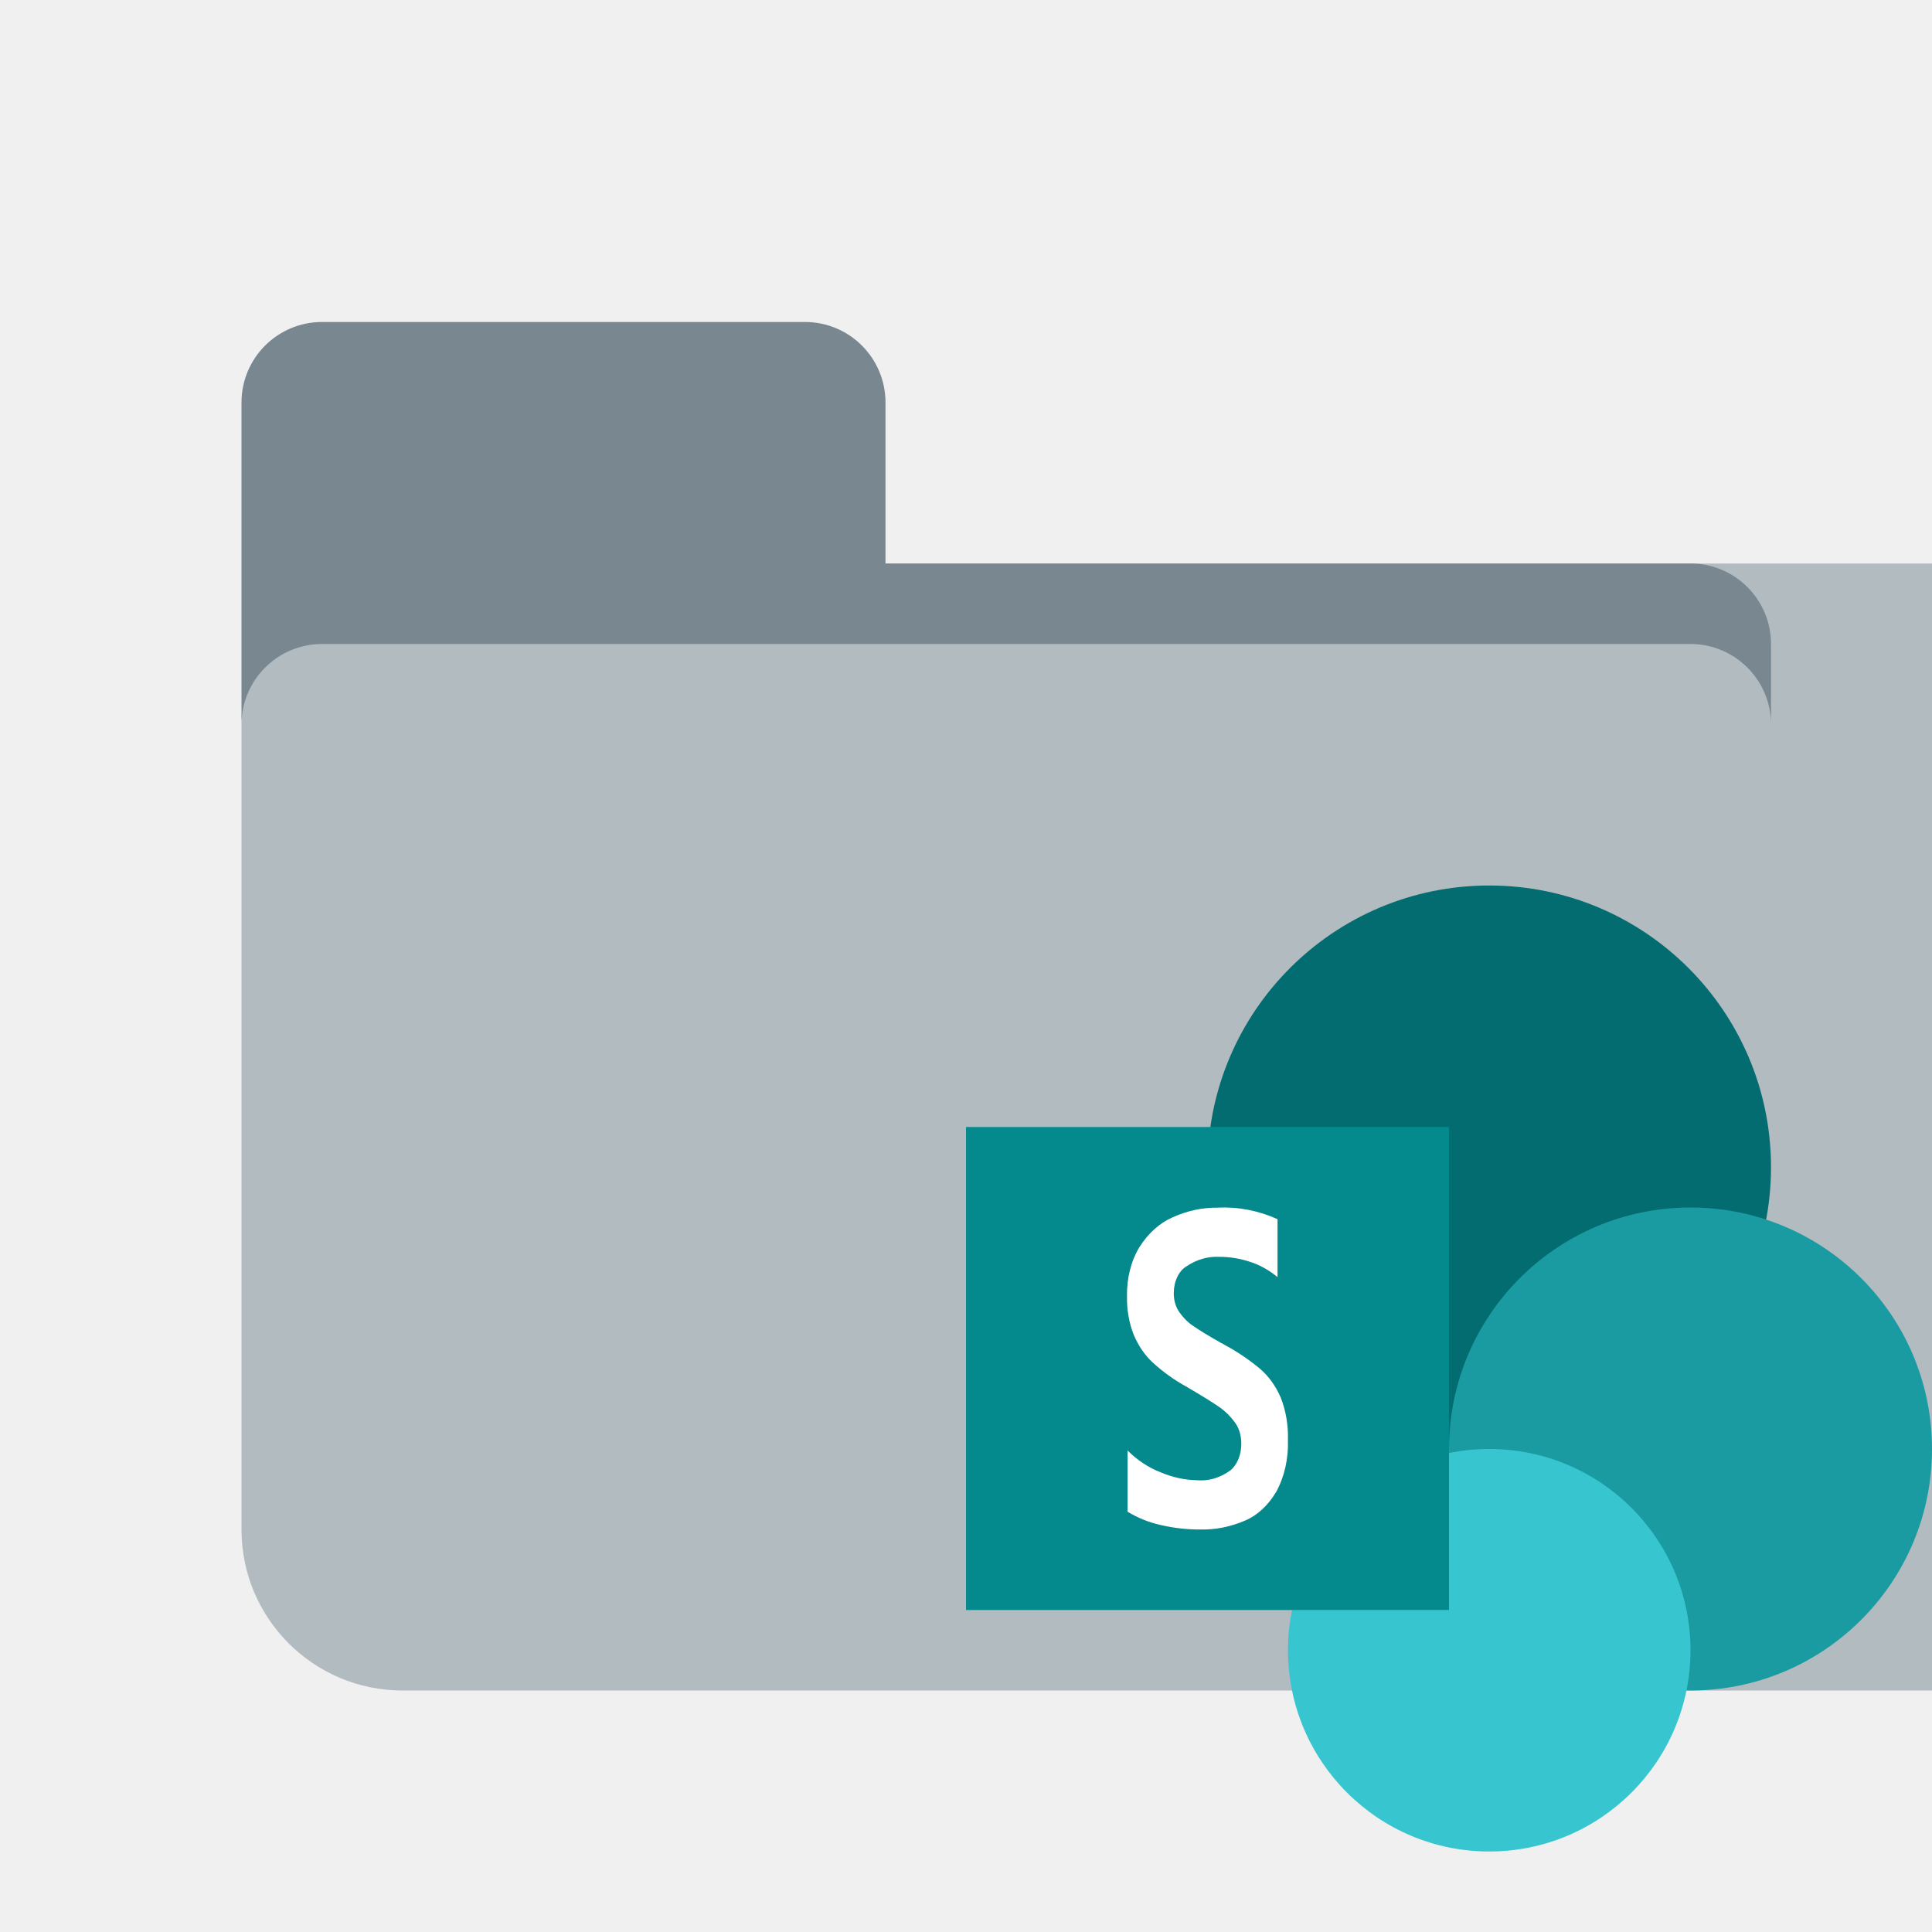
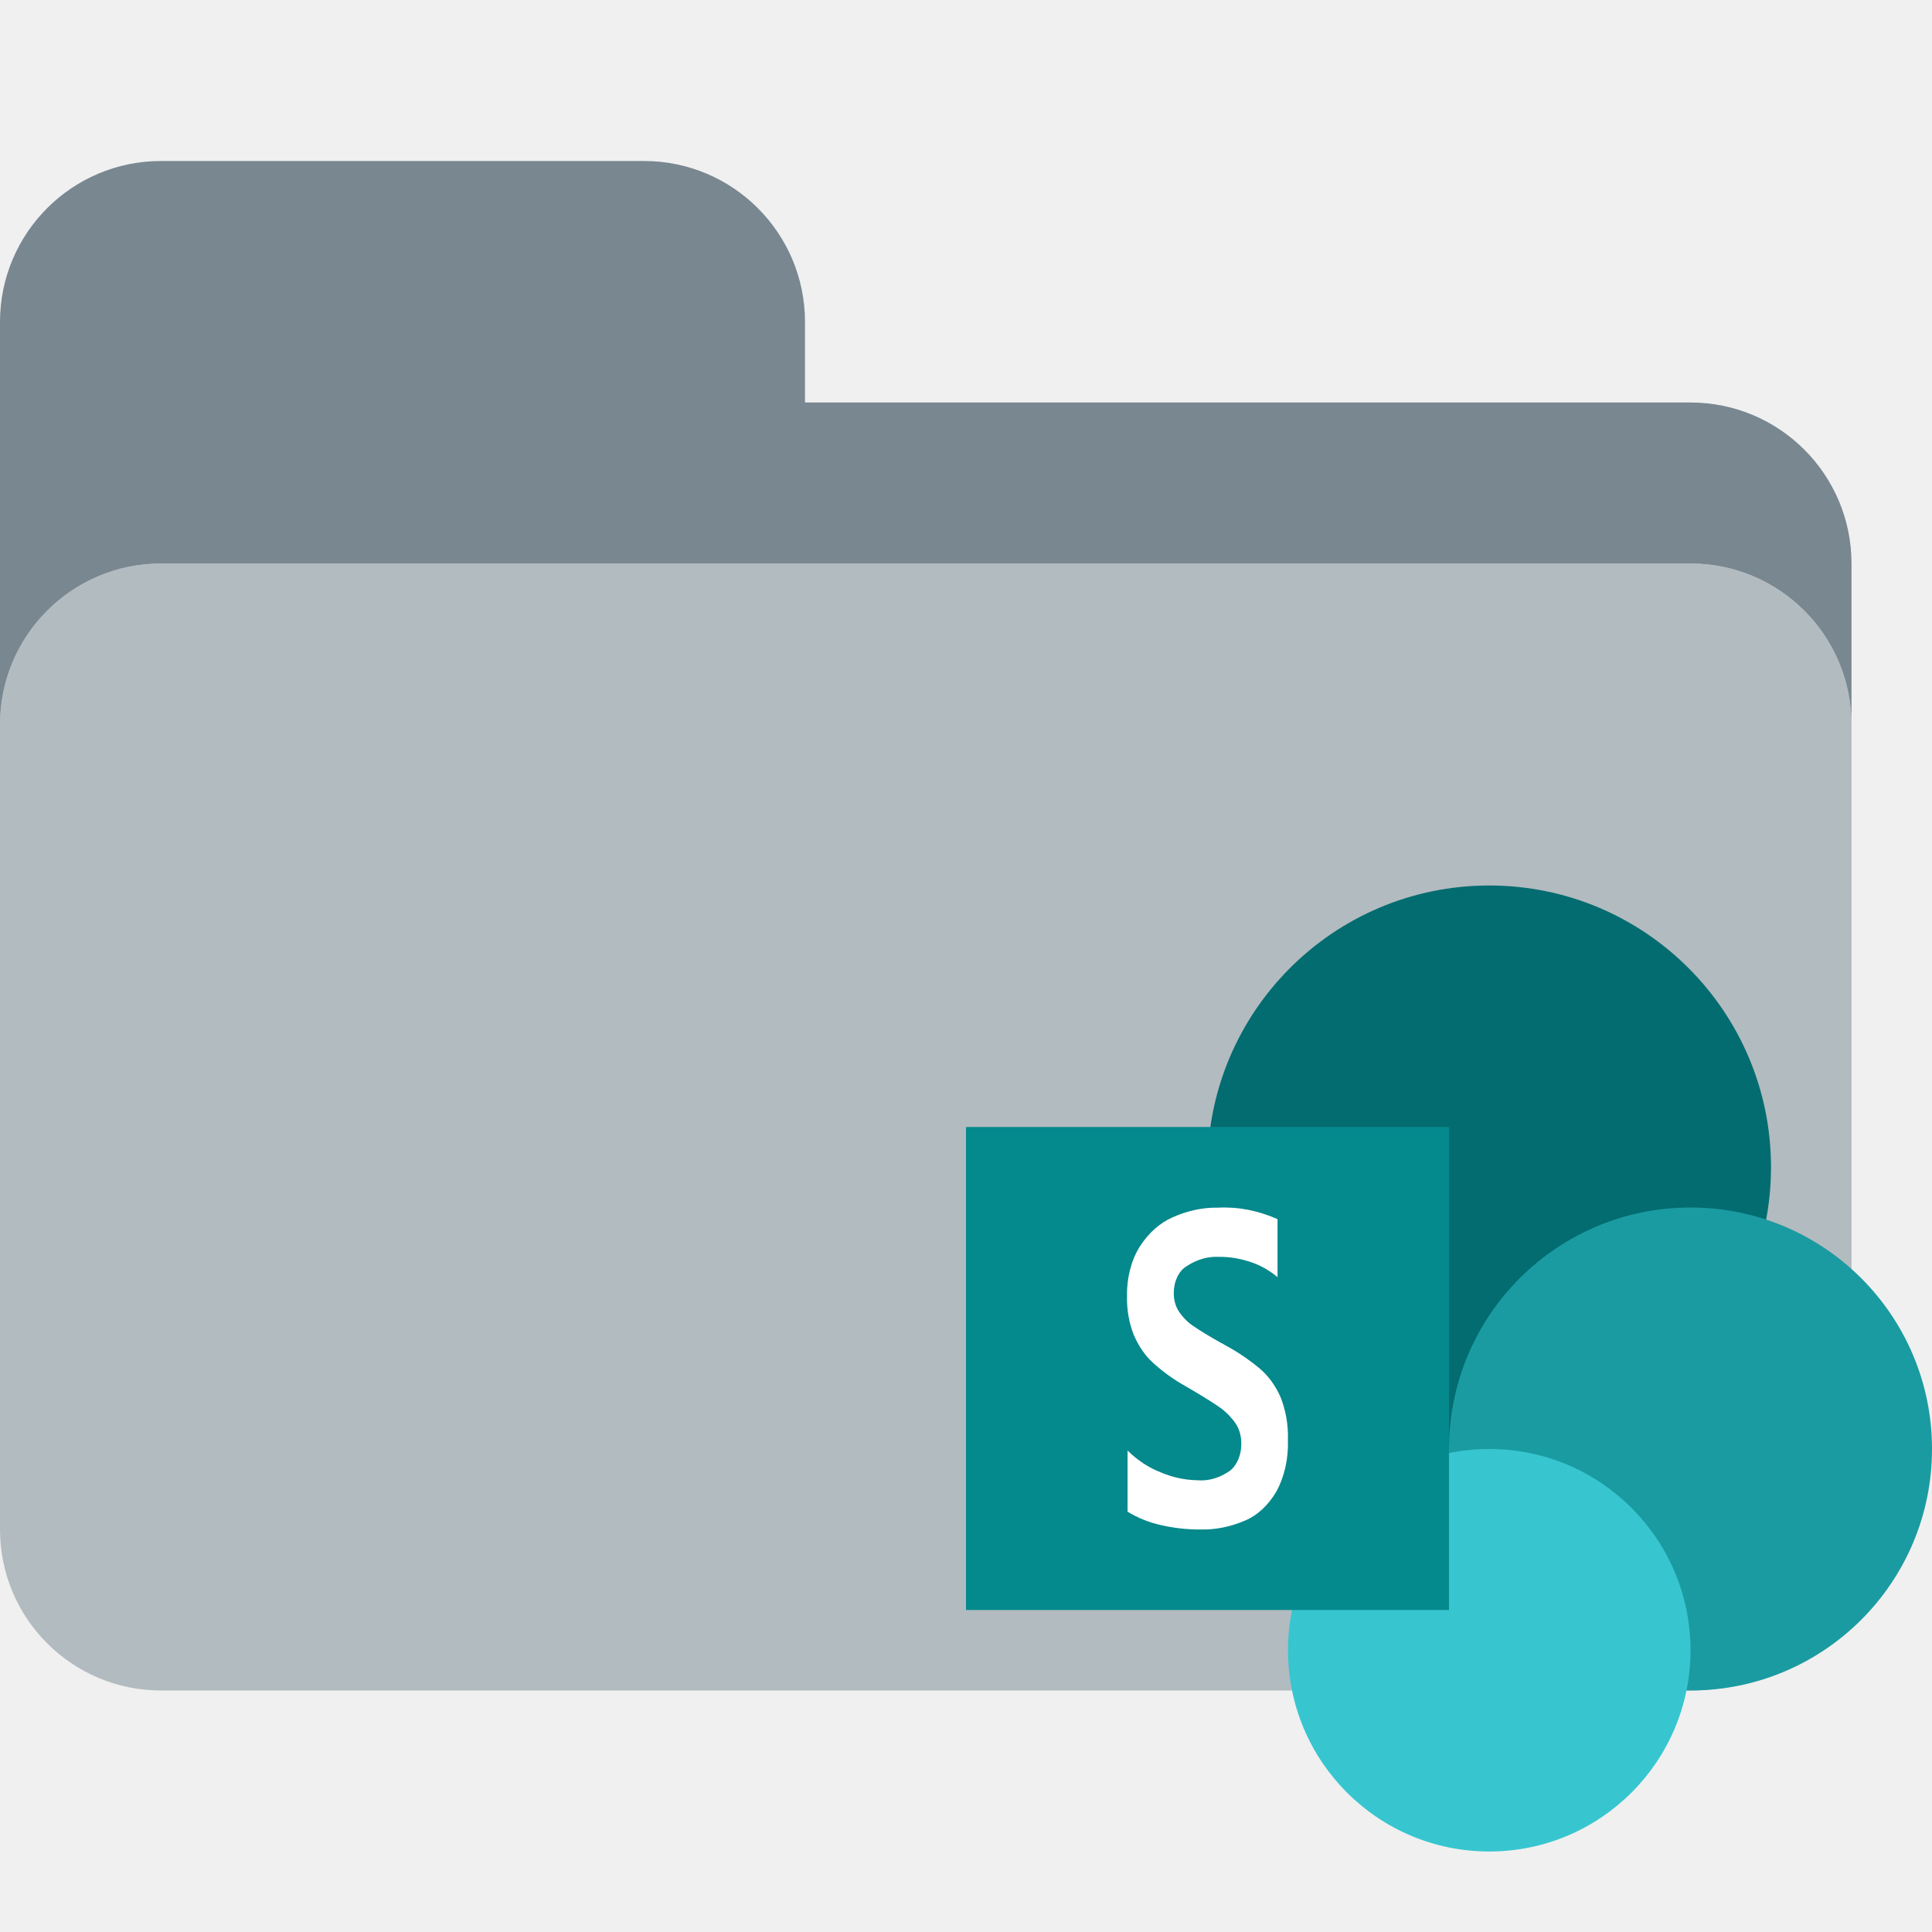
<svg xmlns="http://www.w3.org/2000/svg" width="24" height="24" viewBox="0 0 24 24" fill="none">
-   <rect x="3" y="7" width="23" height="14" rx="2" fill="#B2BBC0" />
-   <path d="M4 4C3.448 4 3 4.448 3 5V9C3 8.448 3.448 8 4 8H21C21.552 8 22 8.448 22 9V8C22 7.448 21.552 7 21 7H11V5C11 4.448 10.552 4 10 4H4Z" fill="#788790" />
+   <rect y="7" width="23" height="14" rx="2" fill="#B2BBC0" />
+   <path d="M2 2C0.895 2 0 2.896 0 4V9C0 7.896 0.895 7 2 7H21C22.105 7 23 7.896 23 9V7C23 5.896 22.105 5 21 5H10V4C10 2.896 9.105 2 8 2H2Z" fill="#788790" />
  <circle cx="18.5" cy="14.5" r="3.5" fill="#036C70" />
  <circle cx="21" cy="18" r="3" fill="#1A9BA1" />
  <circle cx="18.5" cy="20.5" r="2.5" fill="#37C6D0" />
  <rect x="12" y="14" width="6" height="6" fill="#04898D" />
  <path d="M14.323 16.929C14.225 16.84 14.143 16.721 14.084 16.582C14.026 16.436 13.997 16.272 14 16.107C13.995 15.882 14.05 15.663 14.155 15.491C14.265 15.318 14.408 15.191 14.567 15.122C14.748 15.04 14.938 14.999 15.129 15.002C15.38 14.989 15.631 15.038 15.87 15.145V15.865C15.766 15.779 15.653 15.715 15.535 15.677C15.406 15.634 15.275 15.612 15.143 15.613C15.004 15.606 14.865 15.646 14.74 15.73C14.643 15.787 14.581 15.918 14.581 16.063C14.58 16.151 14.605 16.235 14.649 16.298C14.701 16.373 14.763 16.434 14.831 16.477C14.907 16.53 15.021 16.599 15.173 16.685C15.19 16.692 15.206 16.701 15.222 16.712C15.372 16.792 15.516 16.89 15.653 17.004C15.757 17.093 15.845 17.213 15.908 17.357C15.973 17.52 16.005 17.704 15.999 17.89C16.007 18.12 15.955 18.347 15.854 18.531C15.754 18.7 15.619 18.825 15.467 18.889C15.288 18.966 15.102 19.004 14.914 19C14.746 19.001 14.579 18.982 14.413 18.943C14.273 18.912 14.136 18.857 14.007 18.779V18.019C14.131 18.141 14.27 18.233 14.417 18.289C14.563 18.352 14.716 18.385 14.869 18.388C15.012 18.401 15.153 18.359 15.28 18.269C15.368 18.2 15.422 18.07 15.42 17.931C15.42 17.834 15.392 17.74 15.342 17.672C15.28 17.588 15.208 17.518 15.129 17.467C15.037 17.404 14.903 17.322 14.726 17.219C14.585 17.141 14.45 17.044 14.323 16.929Z" fill="white" />
</svg>
